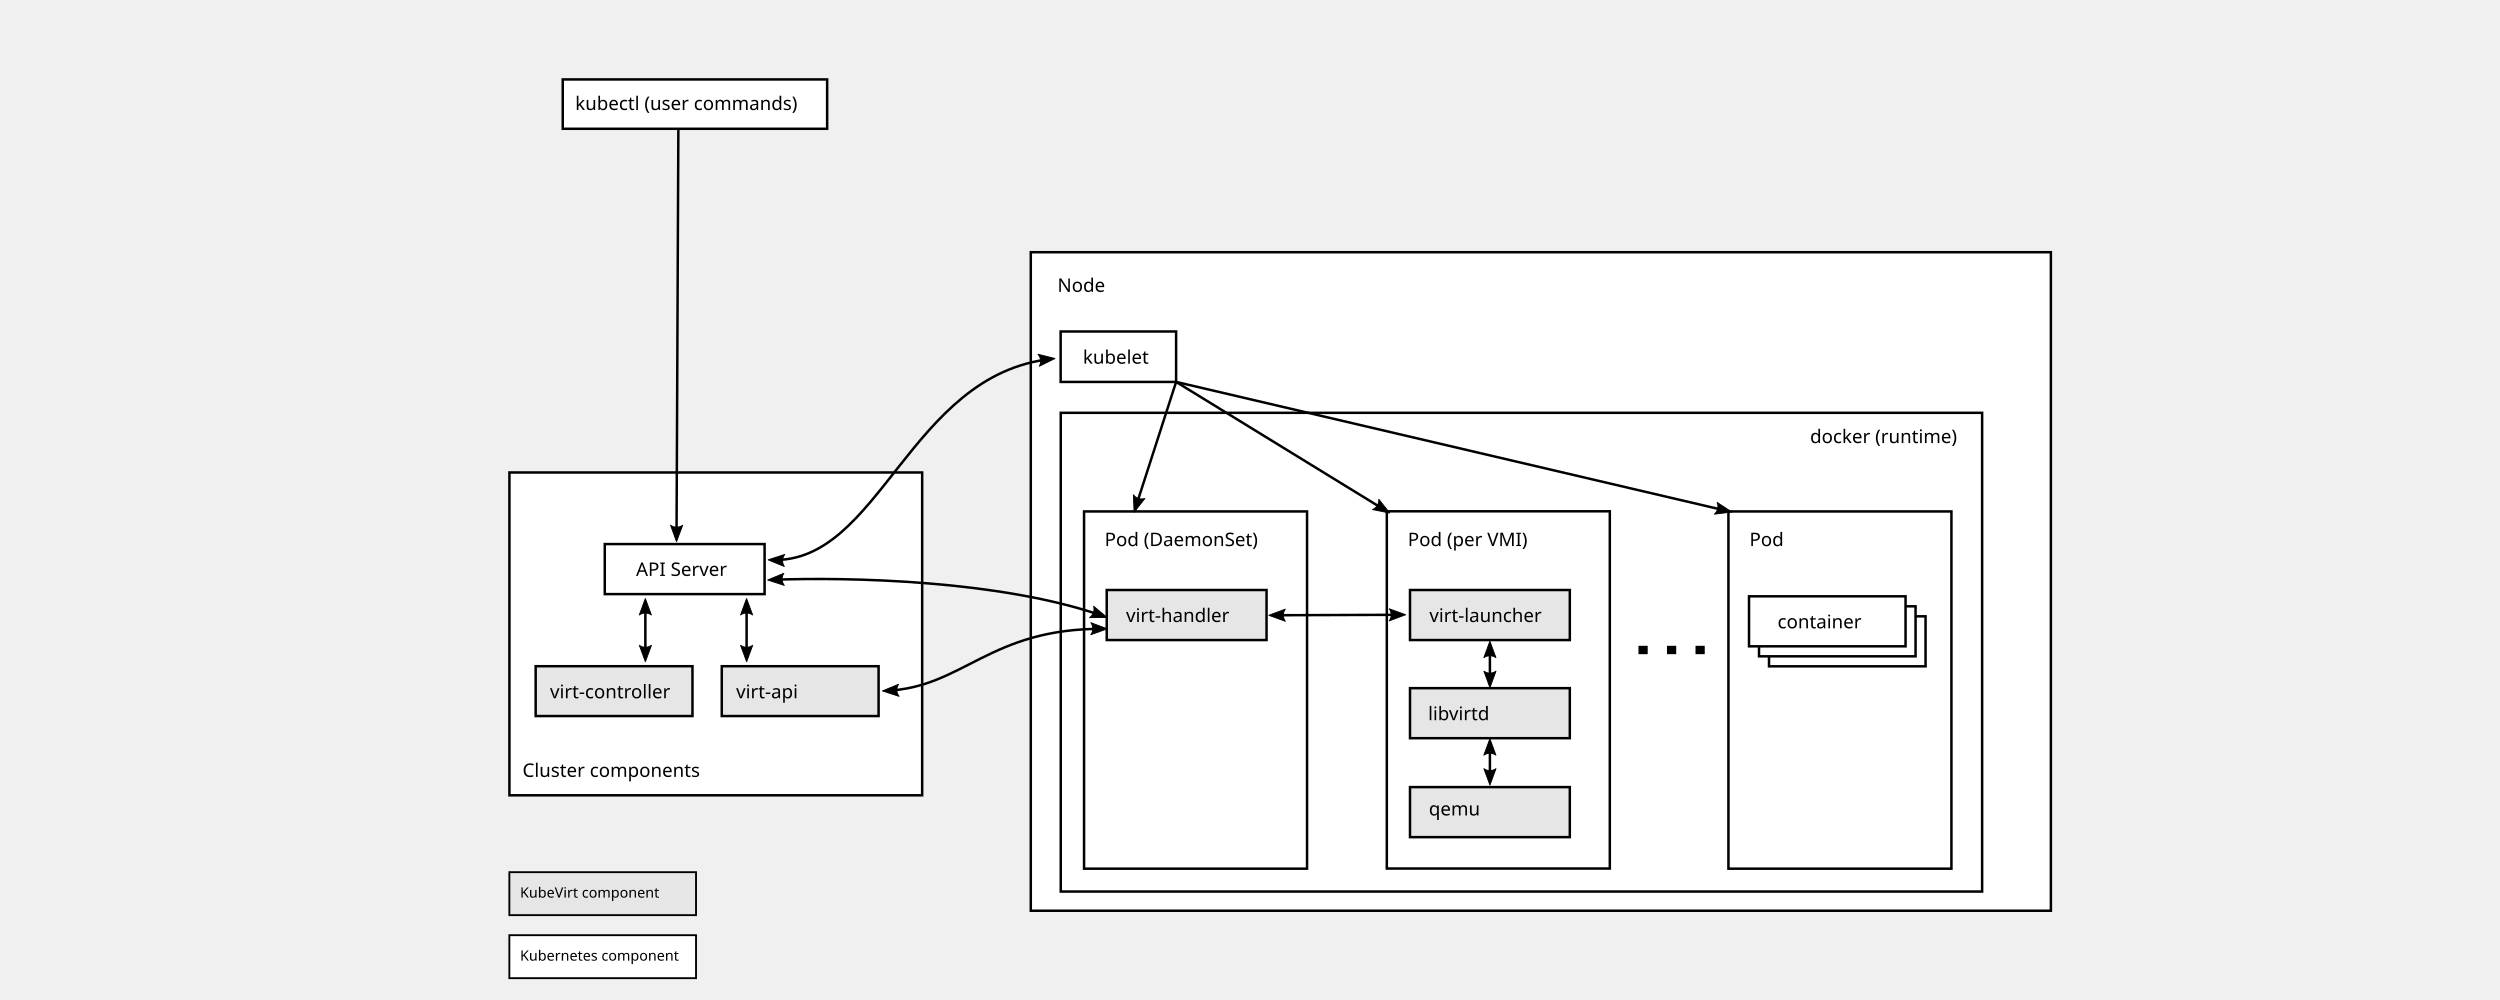
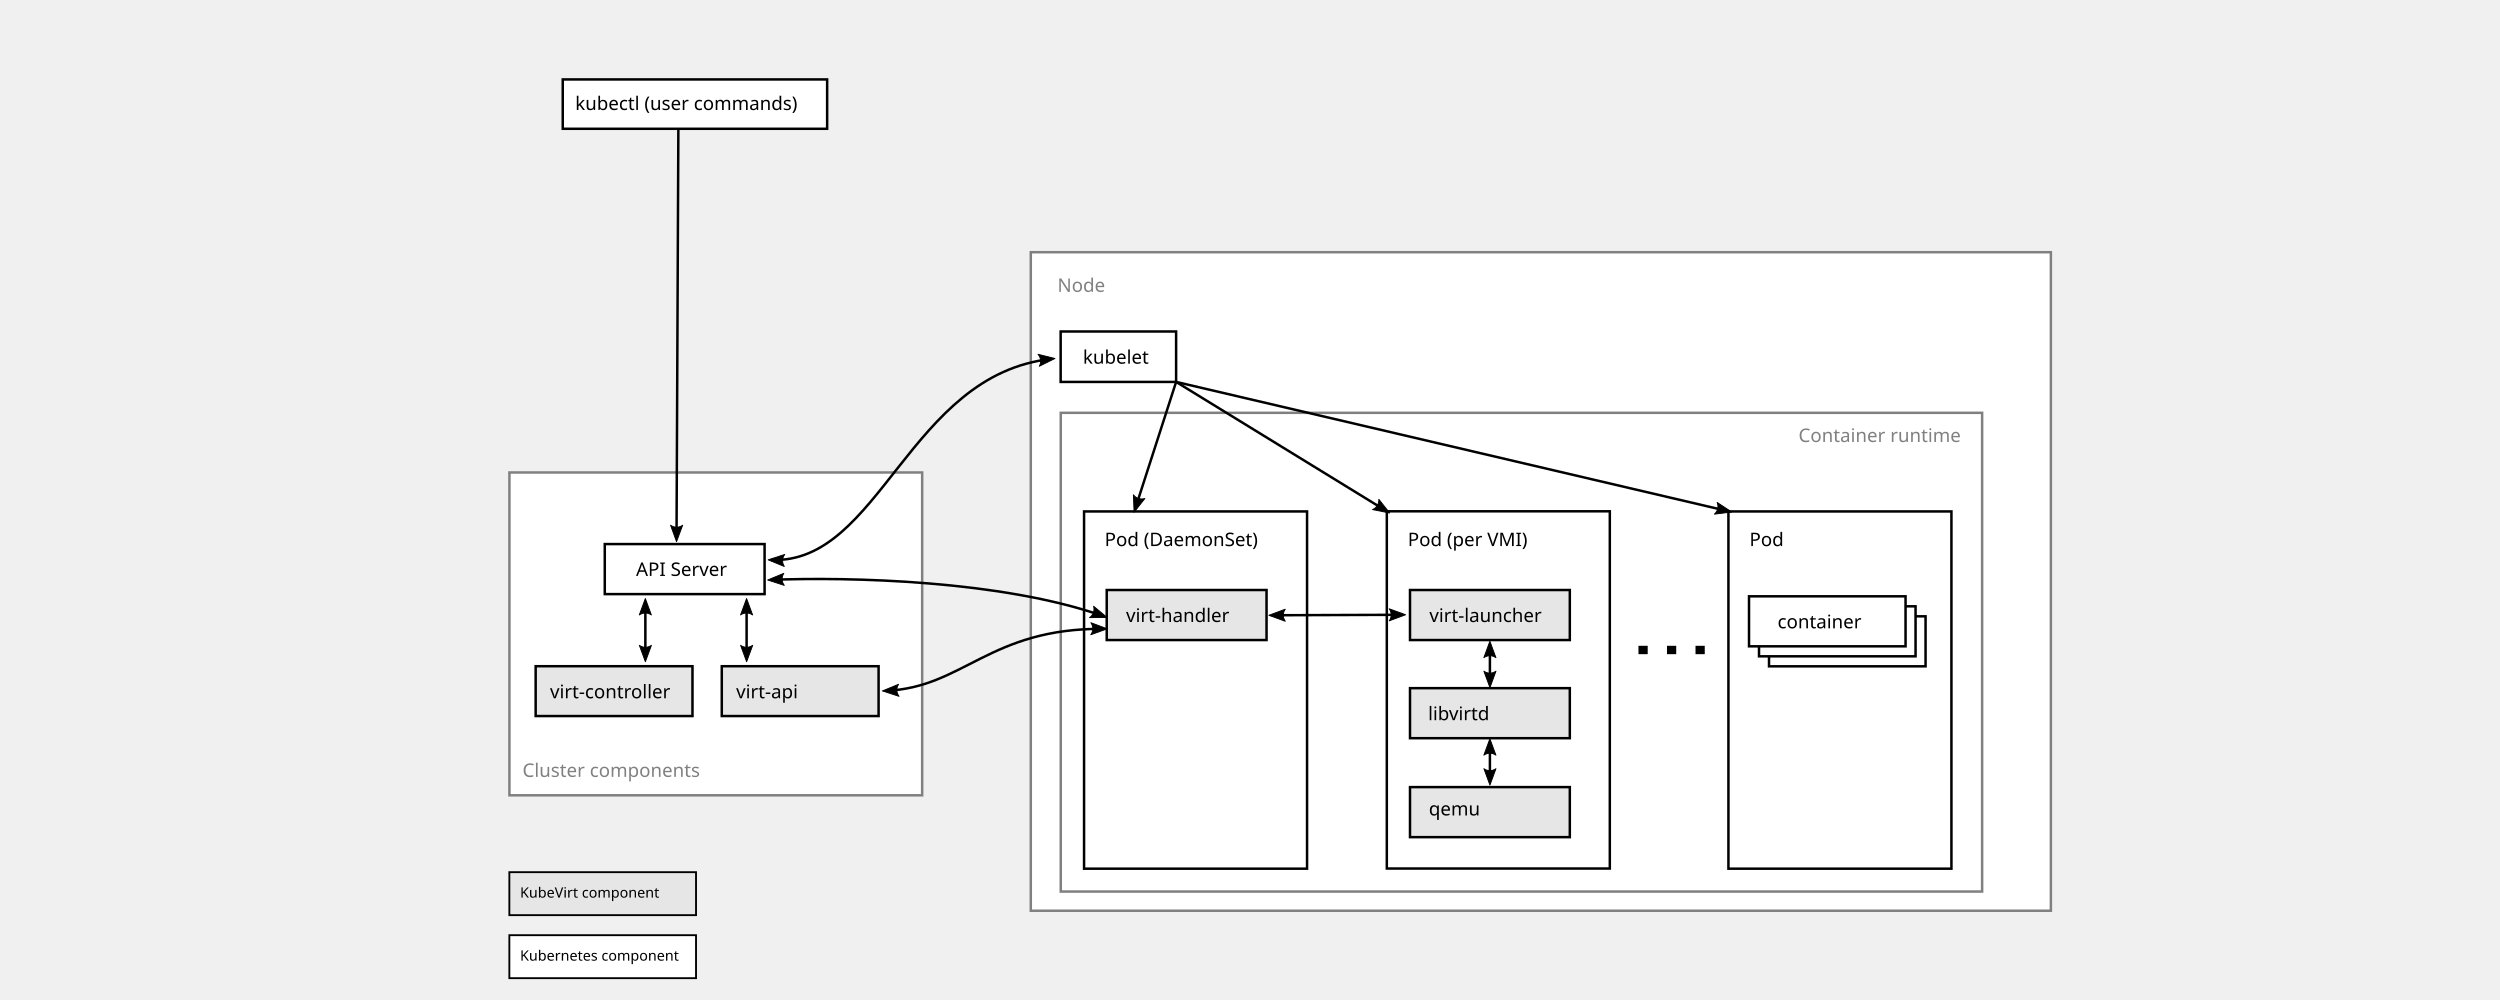
<svg xmlns="http://www.w3.org/2000/svg" width="2000" height="800" viewBox="0 0 529.167 211.667" version="1.1" id="svg8">
  <defs id="defs2">
    <marker style="overflow:visible" id="marker949" refX="0" refY="0" orient="auto">
      <path transform="scale(-0.6)" d="M 8.719,4.034 -2.207,0.016 8.719,-4.002 c -1.745,2.372 -1.735,5.617 -6e-7,8.035 z" style="fill:#000000;fill-opacity:1;fill-rule:evenodd;stroke:#000000;stroke-width:0.625;stroke-linejoin:round;stroke-opacity:1" id="path947" />
    </marker>
    <marker orient="auto" refY="0" refX="0" id="marker945" style="overflow:visible">
      <path id="path943" style="fill:#000000;fill-opacity:1;fill-rule:evenodd;stroke:#000000;stroke-width:0.625;stroke-linejoin:round;stroke-opacity:1" d="M 8.719,4.034 -2.207,0.016 8.719,-4.002 c -1.745,2.372 -1.735,5.617 -6e-7,8.035 z" transform="scale(0.6)" />
    </marker>
    <marker orient="auto" refY="0" refX="0" id="marker1125" style="overflow:visible">
      <path id="path1123" style="fill:#000000;fill-opacity:1;fill-rule:evenodd;stroke:#000000;stroke-width:0.625;stroke-linejoin:round;stroke-opacity:1" d="M 8.719,4.034 -2.207,0.016 8.719,-4.002 c -1.745,2.372 -1.735,5.617 -6e-7,8.035 z" transform="scale(-0.6)" />
    </marker>
    <marker orient="auto" refY="0" refX="0" id="marker1121" style="overflow:visible">
      <path id="path1119" style="fill:#000000;fill-opacity:1;fill-rule:evenodd;stroke:#000000;stroke-width:0.625;stroke-linejoin:round;stroke-opacity:1" d="M 8.719,4.034 -2.207,0.016 8.719,-4.002 c -1.745,2.372 -1.735,5.617 -6e-7,8.035 z" transform="scale(0.6)" />
    </marker>
    <marker style="overflow:visible" id="marker2576" refX="0" refY="0" orient="auto">
      <path transform="scale(-0.6)" d="M 8.719,4.034 -2.207,0.016 8.719,-4.002 c -1.745,2.372 -1.735,5.617 -6e-7,8.035 z" style="fill:#000000;fill-opacity:1;fill-rule:evenodd;stroke:#000000;stroke-width:0.625;stroke-linejoin:round;stroke-opacity:1" id="path2574" />
    </marker>
    <marker style="overflow:visible" id="marker2440" refX="0" refY="0" orient="auto">
      <path transform="scale(0.6)" d="M 8.719,4.034 -2.207,0.016 8.719,-4.002 c -1.745,2.372 -1.735,5.617 -6e-7,8.035 z" style="fill:#000000;fill-opacity:1;fill-rule:evenodd;stroke:#000000;stroke-width:0.625;stroke-linejoin:round;stroke-opacity:1" id="path2438" />
    </marker>
    <marker style="overflow:visible" id="marker18104" refX="0" refY="0" orient="auto">
      <path transform="scale(-0.6)" d="M 8.719,4.034 -2.207,0.016 8.719,-4.002 c -1.745,2.372 -1.735,5.617 -6e-7,8.035 z" style="fill:#000000;fill-opacity:1;fill-rule:evenodd;stroke:#000000;stroke-width:0.625;stroke-linejoin:round;stroke-opacity:1" id="path18102" />
    </marker>
    <marker orient="auto" refY="0" refX="0" id="marker15079" style="overflow:visible">
      <path id="path15077" style="fill:#000000;fill-opacity:1;fill-rule:evenodd;stroke:#000000;stroke-width:0.625;stroke-linejoin:round;stroke-opacity:1" d="M 8.719,4.034 -2.207,0.016 8.719,-4.002 c -1.745,2.372 -1.735,5.617 -6e-7,8.035 z" transform="scale(-0.6)" />
    </marker>
    <marker style="overflow:visible" id="marker14413" refX="0" refY="0" orient="auto">
      <path transform="scale(-0.6)" d="M 8.719,4.034 -2.207,0.016 8.719,-4.002 c -1.745,2.372 -1.735,5.617 -6e-7,8.035 z" style="fill:#000000;fill-opacity:1;fill-rule:evenodd;stroke:#000000;stroke-width:0.625;stroke-linejoin:round;stroke-opacity:1" id="path14411" />
    </marker>
    <marker style="overflow:visible" id="marker14403" refX="0" refY="0" orient="auto">
      <path transform="scale(0.6)" d="M 8.719,4.034 -2.207,0.016 8.719,-4.002 c -1.745,2.372 -1.735,5.617 -6e-7,8.035 z" style="fill:#000000;fill-opacity:1;fill-rule:evenodd;stroke:#000000;stroke-width:0.625;stroke-linejoin:round;stroke-opacity:1" id="path14401" />
    </marker>
    <marker orient="auto" refY="0" refX="0" id="marker11027" style="overflow:visible">
      <path id="path11025" style="fill:#000000;fill-opacity:1;fill-rule:evenodd;stroke:#000000;stroke-width:0.625;stroke-linejoin:round;stroke-opacity:1" d="M 8.719,4.034 -2.207,0.016 8.719,-4.002 c -1.745,2.372 -1.735,5.617 -6e-7,8.035 z" transform="scale(-0.6)" />
    </marker>
    <marker style="overflow:visible" id="marker11017" refX="0" refY="0" orient="auto">
      <path transform="scale(0.6)" d="M 8.719,4.034 -2.207,0.016 8.719,-4.002 c -1.745,2.372 -1.735,5.617 -6e-7,8.035 z" style="fill:#000000;fill-opacity:1;fill-rule:evenodd;stroke:#000000;stroke-width:0.625;stroke-linejoin:round;stroke-opacity:1" id="path11015" />
    </marker>
    <marker style="overflow:visible" id="marker10527" refX="0" refY="0" orient="auto">
      <path transform="scale(-0.6)" d="M 8.719,4.034 -2.207,0.016 8.719,-4.002 c -1.745,2.372 -1.735,5.617 -6e-7,8.035 z" style="fill:#000000;fill-opacity:1;fill-rule:evenodd;stroke:#000000;stroke-width:0.625;stroke-linejoin:round;stroke-opacity:1" id="path10525" />
    </marker>
    <marker style="overflow:visible" id="marker9884" refX="0" refY="0" orient="auto">
      <path transform="scale(-0.6)" d="M 8.719,4.034 -2.207,0.016 8.719,-4.002 c -1.745,2.372 -1.735,5.617 -6e-7,8.035 z" style="fill:#000000;fill-opacity:1;fill-rule:evenodd;stroke:#000000;stroke-width:0.625;stroke-linejoin:round;stroke-opacity:1" id="path9882" />
    </marker>
    <marker orient="auto" refY="0" refX="0" id="marker8654" style="overflow:visible">
      <path id="path8652" style="fill:#000000;fill-opacity:1;fill-rule:evenodd;stroke:#000000;stroke-width:0.625;stroke-linejoin:round;stroke-opacity:1" d="M 8.719,4.034 -2.207,0.016 8.719,-4.002 c -1.745,2.372 -1.735,5.617 -6e-7,8.035 z" transform="scale(-0.6)" />
    </marker>
    <marker orient="auto" refY="0" refX="0" id="marker8644" style="overflow:visible">
      <path id="path8642" style="fill:#000000;fill-opacity:1;fill-rule:evenodd;stroke:#000000;stroke-width:0.625;stroke-linejoin:round;stroke-opacity:1" d="M 8.719,4.034 -2.207,0.016 8.719,-4.002 c -1.745,2.372 -1.735,5.617 -6e-7,8.035 z" transform="scale(0.6)" />
    </marker>
    <marker style="overflow:visible" id="marker5400" refX="0" refY="0" orient="auto">
      <path transform="scale(-0.6)" d="M 8.719,4.034 -2.207,0.016 8.719,-4.002 c -1.745,2.372 -1.735,5.617 -6e-7,8.035 z" style="fill:#000000;fill-opacity:1;fill-rule:evenodd;stroke:#000000;stroke-width:0.625;stroke-linejoin:round;stroke-opacity:1" id="path5398" />
    </marker>
    <marker style="overflow:visible" id="marker5390" refX="0" refY="0" orient="auto">
      <path transform="scale(0.6)" d="M 8.719,4.034 -2.207,0.016 8.719,-4.002 c -1.745,2.372 -1.735,5.617 -6e-7,8.035 z" style="fill:#000000;fill-opacity:1;fill-rule:evenodd;stroke:#000000;stroke-width:0.625;stroke-linejoin:round;stroke-opacity:1" id="path5388" />
    </marker>
    <marker orient="auto" refY="0" refX="0" id="Arrow2Mstart" style="overflow:visible">
      <path id="path4450" style="fill:#000000;fill-opacity:1;fill-rule:evenodd;stroke:#000000;stroke-width:0.625;stroke-linejoin:round;stroke-opacity:1" d="M 8.719,4.034 -2.207,0.016 8.719,-4.002 c -1.745,2.372 -1.735,5.617 -6e-7,8.035 z" transform="scale(0.6)" />
    </marker>
    <marker orient="auto" refY="0" refX="0" id="marker5184" style="overflow:visible">
      <path id="path5182" style="fill:#000000;fill-opacity:1;fill-rule:evenodd;stroke:#000000;stroke-width:0.625;stroke-linejoin:round;stroke-opacity:1" d="M 8.719,4.034 -2.207,0.016 8.719,-4.002 c -1.745,2.372 -1.735,5.617 -6e-7,8.035 z" transform="matrix(1.1,0,0,1.1,1.1,0)" />
    </marker>
    <marker orient="auto" refY="0" refX="0" id="marker5126" style="overflow:visible">
      <path id="path5124" style="fill:#000000;fill-opacity:1;fill-rule:evenodd;stroke:#000000;stroke-width:0.625;stroke-linejoin:round;stroke-opacity:1" d="M 8.719,4.034 -2.207,0.016 8.719,-4.002 c -1.745,2.372 -1.735,5.617 -6e-7,8.035 z" transform="matrix(1.1,0,0,1.1,1.1,0)" />
    </marker>
    <marker orient="auto" refY="0" refX="0" id="Arrow2Mend" style="overflow:visible">
      <path id="path4453" style="fill:#000000;fill-opacity:1;fill-rule:evenodd;stroke:#000000;stroke-width:0.625;stroke-linejoin:round;stroke-opacity:1" d="M 8.719,4.034 -2.207,0.016 8.719,-4.002 c -1.745,2.372 -1.735,5.617 -6e-7,8.035 z" transform="scale(-0.6)" />
    </marker>
    <marker orient="auto" refY="0" refX="0" id="Arrow1Mstart" style="overflow:visible">
      <path id="path4432" d="M 0,0 5,-5 -12.5,0 5,5 Z" style="fill:#000000;fill-opacity:1;fill-rule:evenodd;stroke:#000000;stroke-width:1pt;stroke-opacity:1" transform="matrix(0.4,0,0,0.4,4,0)" />
    </marker>
    <marker orient="auto" refY="0" refX="0" id="Arrow1Sstart" style="overflow:visible">
      <path id="path4438" d="M 0,0 5,-5 -12.5,0 5,5 Z" style="fill:#000000;fill-opacity:1;fill-rule:evenodd;stroke:#000000;stroke-width:1pt;stroke-opacity:1" transform="matrix(0.2,0,0,0.2,1.2,0)" />
    </marker>
    <marker orient="auto" refY="0" refX="0" id="Arrow2Lend" style="overflow:visible">
      <path id="path4447" style="fill:#000000;fill-opacity:1;fill-rule:evenodd;stroke:#000000;stroke-width:0.625;stroke-linejoin:round;stroke-opacity:1" d="M 8.719,4.034 -2.207,0.016 8.719,-4.002 c -1.745,2.372 -1.735,5.617 -6e-7,8.035 z" transform="matrix(-1.1,0,0,-1.1,-1.1,0)" />
    </marker>
    <marker orient="auto" refY="0" refX="0" id="Arrow2Lstart" style="overflow:visible">
      <path id="path4444" style="fill:#000000;fill-opacity:1;fill-rule:evenodd;stroke:#000000;stroke-width:0.625;stroke-linejoin:round;stroke-opacity:1" d="M 8.719,4.034 -2.207,0.016 8.719,-4.002 c -1.745,2.372 -1.735,5.617 -6e-7,8.035 z" transform="matrix(1.1,0,0,1.1,1.1,0)" />
    </marker>
  </defs>
  <g id="layer1" transform="translate(0,-85.33334)">
-     <rect style="color:#000000;clip-rule:nonzero;display:inline;overflow:visible;visibility:visible;opacity:1;isolation:auto;mix-blend-mode:normal;color-interpolation:sRGB;color-interpolation-filters:linearRGB;solid-color:#000000;solid-opacity:1;fill:#ffffff;fill-opacity:1;fill-rule:nonzero;stroke:#000000;stroke-width:0.529;stroke-linecap:butt;stroke-linejoin:miter;stroke-miterlimit:4;stroke-dasharray:none;stroke-dashoffset:0;stroke-opacity:1;color-rendering:auto;image-rendering:auto;shape-rendering:auto;text-rendering:auto;enable-background:accumulate" id="rect4281" width="87.363" height="68.331" x="107.828" y="185.342" />
+     <rect style="color:#000000;clip-rule:nonzero;display:inline;overflow:visible;visibility:visible;opacity:1;isolation:auto;mix-blend-mode:normal;color-interpolation:sRGB;color-interpolation-filters:linearRGB;solid-color:#000000;solid-opacity:1;fill:#ffffff;fill-opacity:1;fill-rule:nonzero;stroke:#808080;stroke-width:0.529;stroke-linecap:butt;stroke-linejoin:miter;stroke-miterlimit:4;stroke-dasharray:none;stroke-dashoffset:0;stroke-opacity:1;color-rendering:auto;image-rendering:auto;shape-rendering:auto;text-rendering:auto;enable-background:accumulate" id="rect4281" width="87.363" height="68.331" x="107.828" y="185.342" />
    <rect y="226.348" x="113.381" height="10.55" width="33.193" id="rect1111" style="color:#000000;clip-rule:nonzero;display:inline;overflow:visible;visibility:visible;opacity:1;isolation:auto;mix-blend-mode:normal;color-interpolation:sRGB;color-interpolation-filters:linearRGB;solid-color:#000000;solid-opacity:1;fill:#e6e6e6;fill-opacity:1;fill-rule:nonzero;stroke:#000000;stroke-width:0.529;stroke-linecap:butt;stroke-linejoin:miter;stroke-miterlimit:4;stroke-dasharray:none;stroke-dashoffset:0;stroke-opacity:1;color-rendering:auto;image-rendering:auto;shape-rendering:auto;text-rendering:auto;enable-background:accumulate" />
    <rect y="200.495" x="128.01" height="10.592" width="33.827" id="rect10508" style="color:#000000;clip-rule:nonzero;display:inline;overflow:visible;visibility:visible;opacity:1;isolation:auto;mix-blend-mode:normal;color-interpolation:sRGB;color-interpolation-filters:linearRGB;solid-color:#000000;solid-opacity:1;fill:#ffffff;fill-opacity:1;fill-rule:nonzero;stroke:#000000;stroke-width:0.529;stroke-linecap:butt;stroke-linejoin:miter;stroke-miterlimit:4;stroke-dasharray:none;stroke-dashoffset:0;stroke-opacity:1;color-rendering:auto;image-rendering:auto;shape-rendering:auto;text-rendering:auto;enable-background:accumulate" />
    <text xml:space="preserve" style="font-style:normal;font-weight:normal;font-size:3.969px;line-height:6.615px;font-family:sans-serif;letter-spacing:0px;word-spacing:0px;fill:#000000;fill-opacity:1;stroke:none;stroke-width:0.265px;stroke-linecap:butt;stroke-linejoin:miter;stroke-opacity:1" x="134.628" y="207.236" id="text4275">
      <tspan id="tspan4273" x="134.628" y="207.236" style="stroke-width:0.265px">API Server</tspan>
    </text>
-     <rect y="138.717" x="218.184" height="139.39" width="215.919" id="rect15399" style="color:#000000;clip-rule:nonzero;display:inline;overflow:visible;visibility:visible;opacity:1;isolation:auto;mix-blend-mode:normal;color-interpolation:sRGB;color-interpolation-filters:linearRGB;solid-color:#000000;solid-opacity:1;fill:#ffffff;fill-opacity:1;fill-rule:nonzero;stroke:#000000;stroke-width:0.529;stroke-linecap:butt;stroke-linejoin:miter;stroke-miterlimit:4;stroke-dasharray:none;stroke-dashoffset:0;stroke-opacity:1;color-rendering:auto;image-rendering:auto;shape-rendering:auto;text-rendering:auto;enable-background:accumulate" />
-     <rect style="color:#000000;clip-rule:nonzero;display:inline;overflow:visible;visibility:visible;opacity:1;isolation:auto;mix-blend-mode:normal;color-interpolation:sRGB;color-interpolation-filters:linearRGB;solid-color:#000000;solid-opacity:1;fill:#ffffff;fill-opacity:1;fill-rule:nonzero;stroke:#000000;stroke-width:0.529;stroke-linecap:butt;stroke-linejoin:miter;stroke-miterlimit:4;stroke-dasharray:none;stroke-dashoffset:0;stroke-opacity:1;color-rendering:auto;image-rendering:auto;shape-rendering:auto;text-rendering:auto;enable-background:accumulate" id="rect10176" width="195.023" height="101.33" x="224.528" y="172.714" />
+     <rect y="138.717" x="218.184" height="139.39" width="215.919" id="rect15399" style="color:#000000;clip-rule:nonzero;display:inline;overflow:visible;visibility:visible;opacity:1;isolation:auto;mix-blend-mode:normal;color-interpolation:sRGB;color-interpolation-filters:linearRGB;solid-color:#000000;solid-opacity:1;fill:#ffffff;fill-opacity:1;fill-rule:nonzero;stroke:#808080;stroke-width:0.529;stroke-linecap:butt;stroke-linejoin:miter;stroke-miterlimit:4;stroke-dasharray:none;stroke-dashoffset:0;stroke-opacity:1;color-rendering:auto;image-rendering:auto;shape-rendering:auto;text-rendering:auto;enable-background:accumulate" />
+     <rect style="color:#000000;clip-rule:nonzero;display:inline;overflow:visible;visibility:visible;opacity:1;isolation:auto;mix-blend-mode:normal;color-interpolation:sRGB;color-interpolation-filters:linearRGB;solid-color:#000000;solid-opacity:1;fill:#ffffff;fill-opacity:1;fill-rule:nonzero;stroke:#808080;stroke-width:0.529;stroke-linecap:butt;stroke-linejoin:miter;stroke-miterlimit:4;stroke-dasharray:none;stroke-dashoffset:0;stroke-opacity:1;color-rendering:auto;image-rendering:auto;shape-rendering:auto;text-rendering:auto;enable-background:accumulate" id="rect10176" width="195.023" height="101.33" x="224.528" y="172.714" />
    <rect style="color:#000000;clip-rule:nonzero;display:inline;overflow:visible;visibility:visible;opacity:1;isolation:auto;mix-blend-mode:normal;color-interpolation:sRGB;color-interpolation-filters:linearRGB;solid-color:#000000;solid-opacity:1;fill:#ffffff;fill-opacity:1;fill-rule:nonzero;stroke:#000000;stroke-width:0.529;stroke-linecap:butt;stroke-linejoin:miter;stroke-miterlimit:4;stroke-dasharray:none;stroke-dashoffset:0;stroke-opacity:1;color-rendering:auto;image-rendering:auto;shape-rendering:auto;text-rendering:auto;enable-background:accumulate" id="rect4406" width="47.201" height="75.616" x="293.543" y="193.557" />
    <rect y="193.588" x="229.459" height="75.616" width="47.201" id="rect4359" style="color:#000000;clip-rule:nonzero;display:inline;overflow:visible;visibility:visible;opacity:1;isolation:auto;mix-blend-mode:normal;color-interpolation:sRGB;color-interpolation-filters:linearRGB;solid-color:#000000;solid-opacity:1;fill:#ffffff;fill-opacity:1;fill-rule:nonzero;stroke:#000000;stroke-width:0.529;stroke-linecap:butt;stroke-linejoin:miter;stroke-miterlimit:4;stroke-dasharray:none;stroke-dashoffset:0;stroke-opacity:1;color-rendering:auto;image-rendering:auto;shape-rendering:auto;text-rendering:auto;enable-background:accumulate" />
    <rect style="color:#000000;clip-rule:nonzero;display:inline;overflow:visible;visibility:visible;opacity:1;isolation:auto;mix-blend-mode:normal;color-interpolation:sRGB;color-interpolation-filters:linearRGB;solid-color:#000000;solid-opacity:1;fill:#e6e6e6;fill-opacity:1;fill-rule:nonzero;stroke:#000000;stroke-width:0.529;stroke-linecap:butt;stroke-linejoin:miter;stroke-miterlimit:4;stroke-dasharray:none;stroke-dashoffset:0;stroke-opacity:1;color-rendering:auto;image-rendering:auto;shape-rendering:auto;text-rendering:auto;enable-background:accumulate" id="rect4369" width="33.827" height="10.592" x="234.257" y="210.218" />
    <rect style="color:#000000;clip-rule:nonzero;display:inline;overflow:visible;visibility:visible;opacity:1;isolation:auto;mix-blend-mode:normal;color-interpolation:sRGB;color-interpolation-filters:linearRGB;solid-color:#000000;solid-opacity:1;fill:#e6e6e6;fill-opacity:1;fill-rule:nonzero;stroke:#000000;stroke-width:0.529;stroke-linecap:butt;stroke-linejoin:miter;stroke-miterlimit:4;stroke-dasharray:none;stroke-dashoffset:0;stroke-opacity:1;color-rendering:auto;image-rendering:auto;shape-rendering:auto;text-rendering:auto;enable-background:accumulate" id="rect10515" width="33.193" height="10.55" x="152.776" y="226.348" />
    <text xml:space="preserve" style="font-style:normal;font-weight:normal;font-size:3.969px;line-height:6.615px;font-family:sans-serif;letter-spacing:0px;word-spacing:0px;fill:#000000;fill-opacity:1;stroke:none;stroke-width:0.265px;stroke-linecap:butt;stroke-linejoin:miter;stroke-opacity:1" x="116.416" y="233.131" id="text4279">
      <tspan id="tspan4277" x="116.416" y="233.131" style="stroke-width:0.265px">virt-controller</tspan>
    </text>
-     <text xml:space="preserve" style="font-style:normal;font-weight:normal;font-size:3.969px;line-height:6.615px;font-family:sans-serif;letter-spacing:0px;word-spacing:0px;fill:#000000;fill-opacity:1;stroke:none;stroke-width:0.265px;stroke-linecap:butt;stroke-linejoin:miter;stroke-opacity:1" x="383.133" y="179.113" id="text4317">
-       <tspan id="tspan4315" x="383.133" y="179.113" style="stroke-width:0.265px">docker (runtime)</tspan>
+     <text xml:space="preserve" style="font-style:normal;font-weight:normal;font-size:3.969px;line-height:6.615px;font-family:sans-serif;letter-spacing:0px;word-spacing:0px;fill:#808080;fill-opacity:1;stroke:none;stroke-width:0.265px;stroke-linecap:butt;stroke-linejoin:miter;stroke-opacity:1;" x="380.682" y="178.89" id="text4317">
+       <tspan id="tspan4315" x="380.682" y="178.89" style="stroke-width:0.265px;fill:#808080;">Container runtime</tspan>
    </text>
    <rect style="color:#000000;clip-rule:nonzero;display:inline;overflow:visible;visibility:visible;opacity:1;isolation:auto;mix-blend-mode:normal;color-interpolation:sRGB;color-interpolation-filters:linearRGB;solid-color:#000000;solid-opacity:1;fill:#ffffff;fill-opacity:1;fill-rule:nonzero;stroke:#000000;stroke-width:0.529;stroke-linecap:butt;stroke-linejoin:miter;stroke-miterlimit:4;stroke-dasharray:none;stroke-dashoffset:0;stroke-opacity:1;color-rendering:auto;image-rendering:auto;shape-rendering:auto;text-rendering:auto;enable-background:accumulate" id="rect4357" width="24.437" height="10.676" x="224.506" y="155.499" />
    <text xml:space="preserve" style="font-style:normal;font-weight:normal;font-size:3.969px;line-height:6.615px;font-family:sans-serif;letter-spacing:0px;word-spacing:0px;fill:#000000;fill-opacity:1;stroke:none;stroke-width:0.529;stroke-linecap:butt;stroke-linejoin:miter;stroke-miterlimit:4;stroke-dasharray:none;stroke-opacity:1;" x="229.213" y="162.316" id="text4285">
      <tspan id="tspan4283" x="229.213" y="162.316" style="fill:#000000;stroke-width:0.529;stroke-miterlimit:4;stroke-dasharray:none;">kubelet</tspan>
    </text>
    <text xml:space="preserve" style="font-style:normal;font-weight:normal;font-size:3.969px;line-height:6.615px;font-family:sans-serif;letter-spacing:0px;word-spacing:0px;fill:#000000;fill-opacity:1;stroke:none;stroke-width:0.265px;stroke-linecap:butt;stroke-linejoin:miter;stroke-opacity:1" x="233.817" y="200.922" id="text4289">
      <tspan id="tspan4287" x="233.817" y="200.922" style="stroke-width:0.265px">Pod (DaemonSet)</tspan>
    </text>
    <rect y="193.588" x="365.851" height="75.616" width="47.201" id="rect10481" style="color:#000000;clip-rule:nonzero;display:inline;overflow:visible;visibility:visible;opacity:1;isolation:auto;mix-blend-mode:normal;color-interpolation:sRGB;color-interpolation-filters:linearRGB;solid-color:#000000;solid-opacity:1;fill:#ffffff;fill-opacity:1;fill-rule:nonzero;stroke:#000000;stroke-width:0.529;stroke-linecap:butt;stroke-linejoin:miter;stroke-miterlimit:4;stroke-dasharray:none;stroke-dashoffset:0;stroke-opacity:1;color-rendering:auto;image-rendering:auto;shape-rendering:auto;text-rendering:auto;enable-background:accumulate" />
    <rect style="color:#000000;clip-rule:nonzero;display:inline;overflow:visible;visibility:visible;opacity:1;isolation:auto;mix-blend-mode:normal;color-interpolation:sRGB;color-interpolation-filters:linearRGB;solid-color:#000000;solid-opacity:1;fill:#ffffff;fill-opacity:1;fill-rule:nonzero;stroke:#000000;stroke-width:0.529;stroke-linecap:butt;stroke-linejoin:miter;stroke-miterlimit:4;stroke-dasharray:none;stroke-dashoffset:0;stroke-opacity:1;color-rendering:auto;image-rendering:auto;shape-rendering:auto;text-rendering:auto;enable-background:accumulate" id="rect10502" width="33.135" height="10.584" x="374.442" y="215.787" />
    <rect y="213.67" x="372.325" height="10.584" width="33.135" id="rect10492" style="color:#000000;clip-rule:nonzero;display:inline;overflow:visible;visibility:visible;opacity:1;isolation:auto;mix-blend-mode:normal;color-interpolation:sRGB;color-interpolation-filters:linearRGB;solid-color:#000000;solid-opacity:1;fill:#ffffff;fill-opacity:1;fill-rule:nonzero;stroke:#000000;stroke-width:0.529;stroke-linecap:butt;stroke-linejoin:miter;stroke-miterlimit:4;stroke-dasharray:none;stroke-dashoffset:0;stroke-opacity:1;color-rendering:auto;image-rendering:auto;shape-rendering:auto;text-rendering:auto;enable-background:accumulate" />
    <rect style="color:#000000;clip-rule:nonzero;display:inline;overflow:visible;visibility:visible;opacity:1;isolation:auto;mix-blend-mode:normal;color-interpolation:sRGB;color-interpolation-filters:linearRGB;solid-color:#000000;solid-opacity:1;fill:#ffffff;fill-opacity:1;fill-rule:nonzero;stroke:#000000;stroke-width:0.529;stroke-linecap:butt;stroke-linejoin:miter;stroke-miterlimit:4;stroke-dasharray:none;stroke-dashoffset:0;stroke-opacity:1;color-rendering:auto;image-rendering:auto;shape-rendering:auto;text-rendering:auto;enable-background:accumulate" id="rect4365" width="33.135" height="10.584" x="370.208" y="211.553" />
    <text xml:space="preserve" style="font-style:normal;font-weight:normal;font-size:3.969px;line-height:6.615px;font-family:sans-serif;letter-spacing:0px;word-spacing:0px;fill:#000000;fill-opacity:1;stroke:none;stroke-width:0.265px;stroke-linecap:butt;stroke-linejoin:miter;stroke-opacity:1" x="376.246" y="218.325" id="text4313">
      <tspan id="tspan4311" x="376.246" y="218.325" style="stroke-width:0.265px">container</tspan>
    </text>
    <text xml:space="preserve" style="font-style:normal;font-weight:normal;font-size:3.969px;line-height:6.615px;font-family:sans-serif;letter-spacing:0px;word-spacing:0px;fill:#000000;fill-opacity:1;stroke:none;stroke-width:0.265px;stroke-linecap:butt;stroke-linejoin:miter;stroke-opacity:1" x="238.344" y="216.988" id="text4297">
      <tspan id="tspan4295" x="238.344" y="216.988" style="stroke-width:0.265px">virt-handler</tspan>
    </text>
    <rect y="230.993" x="298.45" height="10.592" width="33.827" id="rect4371" style="color:#000000;clip-rule:nonzero;display:inline;overflow:visible;visibility:visible;opacity:1;isolation:auto;mix-blend-mode:normal;color-interpolation:sRGB;color-interpolation-filters:linearRGB;solid-color:#000000;solid-opacity:1;fill:#e6e6e6;fill-opacity:1;fill-rule:nonzero;stroke:#000000;stroke-width:0.529;stroke-linecap:butt;stroke-linejoin:miter;stroke-miterlimit:4;stroke-dasharray:none;stroke-dashoffset:0;stroke-opacity:1;color-rendering:auto;image-rendering:auto;shape-rendering:auto;text-rendering:auto;enable-background:accumulate" />
    <text xml:space="preserve" style="font-style:normal;font-weight:normal;font-size:3.969px;line-height:6.615px;font-family:sans-serif;letter-spacing:0px;word-spacing:0px;fill:#000000;fill-opacity:1;stroke:none;stroke-width:0.265px;stroke-linecap:butt;stroke-linejoin:miter;stroke-opacity:1" x="302.281" y="237.774" id="text4293">
      <tspan id="tspan4291" x="302.281" y="237.774" style="stroke-width:0.265px">libvirtd</tspan>
    </text>
    <rect y="210.218" x="298.45" height="10.592" width="33.827" id="rect4385" style="color:#000000;clip-rule:nonzero;display:inline;overflow:visible;visibility:visible;opacity:1;isolation:auto;mix-blend-mode:normal;color-interpolation:sRGB;color-interpolation-filters:linearRGB;solid-color:#000000;solid-opacity:1;fill:#e6e6e6;fill-opacity:1;fill-rule:nonzero;stroke:#000000;stroke-width:0.529;stroke-linecap:butt;stroke-linejoin:miter;stroke-miterlimit:4;stroke-dasharray:none;stroke-dashoffset:0;stroke-opacity:1;color-rendering:auto;image-rendering:auto;shape-rendering:auto;text-rendering:auto;enable-background:accumulate" />
    <text xml:space="preserve" style="font-style:normal;font-weight:normal;font-size:3.969px;line-height:6.615px;font-family:sans-serif;letter-spacing:0px;word-spacing:0px;fill:#000000;fill-opacity:1;stroke:none;stroke-width:0.265px;stroke-linecap:butt;stroke-linejoin:miter;stroke-opacity:1" x="302.548" y="216.994" id="text4305">
      <tspan id="tspan4303" x="302.548" y="216.994" style="stroke-width:0.265px">virt-launcher</tspan>
    </text>
    <text id="text4404" y="200.922" x="297.983" style="font-style:normal;font-weight:normal;font-size:3.969px;line-height:6.615px;font-family:sans-serif;letter-spacing:0px;word-spacing:0px;fill:#000000;fill-opacity:1;stroke:none;stroke-width:0.265px;stroke-linecap:butt;stroke-linejoin:miter;stroke-opacity:1" xml:space="preserve">
      <tspan style="stroke-width:0.265px" y="200.922" x="297.983" id="tspan4402">Pod (per VMI)</tspan>
    </text>
    <path style="fill:none;fill-rule:evenodd;stroke:#000000;stroke-width:0.529;stroke-linecap:butt;stroke-linejoin:miter;stroke-miterlimit:4;stroke-dasharray:none;stroke-opacity:1;marker-start:url(#Arrow2Mstart);marker-end:url(#Arrow2Mend)" d="m 315.364,221.771 v 8.398" id="path4424" />
    <path id="path5386" d="m 296.819,215.465 -27.538,0.098" style="fill:none;fill-rule:evenodd;stroke:#000000;stroke-width:0.529;stroke-linecap:butt;stroke-linejoin:miter;stroke-miterlimit:4;stroke-dasharray:none;stroke-opacity:1;marker-start:url(#marker5390);marker-end:url(#marker5400)" />
    <path style="fill:none;fill-rule:evenodd;stroke:#000000;stroke-width:0.529;stroke-linecap:butt;stroke-linejoin:miter;stroke-miterlimit:4;stroke-dasharray:none;stroke-opacity:1;marker-end:url(#marker8654)" d="m 248.943,166.174 -8.682,26.913" id="path8640" />
    <path id="path9880" d="m 248.943,166.174 44.6,27.382" style="fill:none;fill-rule:evenodd;stroke:#000000;stroke-width:0.529;stroke-linecap:butt;stroke-linejoin:miter;stroke-miterlimit:4;stroke-dasharray:none;stroke-opacity:1;marker-end:url(#marker9884)" />
    <text xml:space="preserve" style="font-style:normal;font-weight:normal;font-size:3.969px;line-height:6.615px;font-family:sans-serif;letter-spacing:0px;word-spacing:0px;fill:#000000;fill-opacity:1;stroke:none;stroke-width:0.265px;stroke-linecap:butt;stroke-linejoin:miter;stroke-opacity:1" x="370.306" y="200.922" id="text10479">
      <tspan id="tspan10477" x="370.306" y="200.922" style="stroke-width:0.265px">Pod</tspan>
    </text>
    <path id="path10523" d="m 222.601,161.296 c -30.253,3.276 -36.293,43.427 -59.306,42.558" style="fill:none;fill-rule:evenodd;stroke:#000000;stroke-width:0.529;stroke-linecap:butt;stroke-linejoin:miter;stroke-miterlimit:4;stroke-dasharray:none;stroke-opacity:1;marker-start:url(#marker8644);marker-end:url(#marker10527)" />
    <path style="fill:none;fill-rule:evenodd;stroke:#000000;stroke-width:0.529;stroke-linecap:butt;stroke-linejoin:miter;stroke-miterlimit:4;stroke-dasharray:none;stroke-opacity:1;marker-start:url(#marker11017);marker-end:url(#marker11027)" d="m 233.659,215.789 c -21.515,-7.639 -54.013,-8.364 -70.467,-7.721" id="path11013" />
    <path id="path14399" d="m 136.601,212.731 v 11.966" style="fill:none;fill-rule:evenodd;stroke:#000000;stroke-width:0.529;stroke-linecap:butt;stroke-linejoin:miter;stroke-miterlimit:4;stroke-dasharray:none;stroke-opacity:1;marker-start:url(#marker14403);marker-end:url(#marker14413)" />
    <path style="fill:none;fill-rule:evenodd;stroke:#000000;stroke-width:0.529;stroke-linecap:butt;stroke-linejoin:miter;stroke-miterlimit:4;stroke-dasharray:none;stroke-opacity:1;marker-end:url(#marker15079)" d="m 248.943,166.174 116.923,27.382" id="path15075" />
    <g aria-label="..." style="font-style:normal;font-weight:normal;font-size:18.964px;line-height:31.607px;font-family:sans-serif;letter-spacing:0px;word-spacing:0px;fill:#000000;fill-opacity:1;stroke:none;stroke-width:1.264px;stroke-linecap:butt;stroke-linejoin:miter;stroke-opacity:1" id="text15397" transform="matrix(1,0,0,0.7528689,102.0651,91.30924)">
      <path d="m 244.744,173.628 h 1.954 v 2.352 h -1.954 z" style="stroke-width:1.264px" id="path17865" />
      <path d="m 250.781,173.628 h 1.954 v 2.352 h -1.954 z" style="stroke-width:1.264px" id="path17867" />
      <path d="m 256.819,173.628 h 1.954 v 2.352 h -1.954 z" style="stroke-width:1.264px" id="path17869" />
    </g>
-     <text id="text15403" y="147.108" x="223.83" style="font-style:normal;font-weight:normal;font-size:3.969px;line-height:6.615px;font-family:sans-serif;letter-spacing:0px;word-spacing:0px;fill:#000000;fill-opacity:1;stroke:none;stroke-width:0.265px;stroke-linecap:butt;stroke-linejoin:miter;stroke-opacity:1" xml:space="preserve">
-       <tspan style="stroke-width:0.265px" y="147.108" x="223.83" id="tspan15401">Node</tspan>
+     <text id="text15403" y="147.108" x="223.83" style="font-style:normal;font-weight:normal;font-size:3.969px;line-height:6.615px;font-family:sans-serif;letter-spacing:0px;word-spacing:0px;fill:#808080;fill-opacity:1;stroke:none;stroke-width:0.265px;stroke-linecap:butt;stroke-linejoin:miter;stroke-opacity:1;" xml:space="preserve">
+       <tspan style="stroke-width:0.265px;fill:#808080;" y="147.108" x="223.83" id="tspan15401">Node</tspan>
    </text>
    <rect style="color:#000000;clip-rule:nonzero;display:inline;overflow:visible;visibility:visible;opacity:1;isolation:auto;mix-blend-mode:normal;color-interpolation:sRGB;color-interpolation-filters:linearRGB;solid-color:#000000;solid-opacity:1;fill:#ffffff;fill-opacity:1;fill-rule:nonzero;stroke:#000000;stroke-width:0.529;stroke-linecap:butt;stroke-linejoin:miter;stroke-miterlimit:4;stroke-dasharray:none;stroke-dashoffset:0;stroke-opacity:1;color-rendering:auto;image-rendering:auto;shape-rendering:auto;text-rendering:auto;enable-background:accumulate" id="rect15762" width="55.963" height="10.446" x="119.115" y="102.147" />
    <text xml:space="preserve" style="font-style:normal;font-weight:normal;font-size:3.969px;line-height:6.615px;font-family:sans-serif;letter-spacing:0px;word-spacing:0px;fill:#000000;fill-opacity:1;stroke:none;stroke-width:0.265px;stroke-linecap:butt;stroke-linejoin:miter;stroke-opacity:1;" x="121.745" y="108.615" id="text4269">
      <tspan id="tspan4267" x="121.745" y="108.615" style="fill:#000000;stroke-width:0.265px;">kubectl (user commands)</tspan>
    </text>
-     <text xml:space="preserve" style="font-style:normal;font-weight:normal;font-size:3.969px;line-height:6.615px;font-family:sans-serif;letter-spacing:0px;word-spacing:0px;fill:#000000;fill-opacity:1;stroke:none;stroke-width:0.265px;stroke-linecap:butt;stroke-linejoin:miter;stroke-opacity:1" x="110.599" y="249.777" id="text15771">
-       <tspan x="110.599" y="249.777" style="stroke-width:0.265px" id="tspan15773">Cluster components</tspan>
+     <text xml:space="preserve" style="font-style:normal;font-weight:normal;font-size:3.969px;line-height:6.615px;font-family:sans-serif;letter-spacing:0px;word-spacing:0px;fill:#808080;fill-opacity:1;stroke:none;stroke-width:0.265px;stroke-linecap:butt;stroke-linejoin:miter;stroke-opacity:1;" x="110.599" y="249.777" id="text15771">
+       <tspan x="110.599" y="249.777" style="stroke-width:0.265px;fill:#808080;" id="tspan15773">Cluster components</tspan>
    </text>
    <path id="path18100" d="m 143.584,112.773 -0.387,86.506" style="fill:none;fill-rule:evenodd;stroke:#000000;stroke-width:0.529;stroke-linecap:butt;stroke-linejoin:miter;stroke-miterlimit:4;stroke-dasharray:none;stroke-opacity:1;marker-end:url(#marker18104)" />
    <g id="g4515" transform="translate(-3.861382,0.6944752)">
      <rect style="color:#000000;clip-rule:nonzero;display:inline;overflow:visible;visibility:visible;opacity:1;isolation:auto;mix-blend-mode:normal;color-interpolation:sRGB;color-interpolation-filters:linearRGB;solid-color:#000000;solid-opacity:1;fill:#e6e6e6;fill-opacity:1;fill-rule:nonzero;stroke:#000000;stroke-width:0.397;stroke-linecap:butt;stroke-linejoin:miter;stroke-miterlimit:4;stroke-dasharray:none;stroke-dashoffset:0;stroke-opacity:1;color-rendering:auto;image-rendering:auto;shape-rendering:auto;text-rendering:auto;enable-background:accumulate" id="rect4497" width="39.512" height="9.096" x="111.675" y="269.25" />
      <rect y="282.589" x="111.675" height="9.096" width="39.512" id="rect4499" style="color:#000000;clip-rule:nonzero;display:inline;overflow:visible;visibility:visible;opacity:1;isolation:auto;mix-blend-mode:normal;color-interpolation:sRGB;color-interpolation-filters:linearRGB;solid-color:#000000;solid-opacity:1;fill:#ffffff;fill-opacity:1;fill-rule:nonzero;stroke:#000000;stroke-width:0.397;stroke-linecap:butt;stroke-linejoin:miter;stroke-miterlimit:4;stroke-dasharray:none;stroke-dashoffset:0;stroke-opacity:1;color-rendering:auto;image-rendering:auto;shape-rendering:auto;text-rendering:auto;enable-background:accumulate" />
      <text id="text4503" y="274.635" x="113.937" style="font-style:normal;font-weight:normal;font-size:3.036px;line-height:5.06px;font-family:sans-serif;letter-spacing:0px;word-spacing:0px;fill:#000000;fill-opacity:1;stroke:none;stroke-width:0.202px;stroke-linecap:butt;stroke-linejoin:miter;stroke-opacity:1" xml:space="preserve">
        <tspan style="stroke-width:0.202px" y="274.635" x="113.937" id="tspan4501">KubeVirt component</tspan>
      </text>
      <text id="text4507" y="287.975" x="113.937" style="font-style:normal;font-weight:normal;font-size:3.036px;line-height:5.06px;font-family:sans-serif;letter-spacing:0px;word-spacing:0px;fill:#000000;fill-opacity:1;stroke:none;stroke-width:0.202px;stroke-linecap:butt;stroke-linejoin:miter;stroke-opacity:1" xml:space="preserve">
        <tspan style="stroke-width:0.202px" y="287.975" x="113.937" id="tspan4505">Kubernetes component</tspan>
      </text>
    </g>
    <path id="path2436" d="m 315.364,242.409 v 8.398" style="fill:none;fill-rule:evenodd;stroke:#000000;stroke-width:0.529;stroke-linecap:butt;stroke-linejoin:miter;stroke-miterlimit:4;stroke-dasharray:none;stroke-opacity:1;marker-start:url(#marker2440);marker-end:url(#marker2576)" />
    <text id="text1115" y="233.131" x="155.811" style="font-style:normal;font-weight:normal;font-size:3.969px;line-height:6.615px;font-family:sans-serif;letter-spacing:0px;word-spacing:0px;fill:#000000;fill-opacity:1;stroke:none;stroke-width:0.265px;stroke-linecap:butt;stroke-linejoin:miter;stroke-opacity:1" xml:space="preserve">
      <tspan style="stroke-width:0.265px" y="233.131" x="155.811" id="tspan1113">virt-api</tspan>
    </text>
    <path style="fill:none;fill-rule:evenodd;stroke:#000000;stroke-width:0.529;stroke-linecap:butt;stroke-linejoin:miter;stroke-miterlimit:4;stroke-dasharray:none;stroke-opacity:1;marker-start:url(#marker1121);marker-end:url(#marker1125)" d="m 158.032,212.731 v 11.966" id="path1117" />
    <rect style="color:#000000;clip-rule:nonzero;display:inline;overflow:visible;visibility:visible;opacity:1;isolation:auto;mix-blend-mode:normal;color-interpolation:sRGB;color-interpolation-filters:linearRGB;solid-color:#000000;solid-opacity:1;fill:#e6e6e6;fill-opacity:1;fill-rule:nonzero;stroke:#000000;stroke-width:0.529;stroke-linecap:butt;stroke-linejoin:miter;stroke-miterlimit:4;stroke-dasharray:none;stroke-dashoffset:0;stroke-opacity:1;color-rendering:auto;image-rendering:auto;shape-rendering:auto;text-rendering:auto;enable-background:accumulate" id="rect941" width="33.827" height="10.592" x="298.45" y="251.937" />
    <text xml:space="preserve" style="font-style:normal;font-weight:normal;font-size:3.969px;line-height:6.615px;font-family:sans-serif;letter-spacing:0px;word-spacing:0px;fill:#000000;fill-opacity:1;stroke:none;stroke-width:0.265px;stroke-linecap:butt;stroke-linejoin:miter;stroke-opacity:1" x="302.436" y="257.932" id="text4355">
      <tspan id="tspan4353" x="302.436" y="257.932" style="fill:#000000;stroke-width:0.265px">qemu</tspan>
    </text>
    <path id="path941" d="m 233.659,218.435 c -24.301,-0.173 -29.722,12.473 -46.176,13.115" style="fill:none;fill-rule:evenodd;stroke:#000000;stroke-width:0.529;stroke-linecap:butt;stroke-linejoin:miter;stroke-miterlimit:4;stroke-dasharray:none;stroke-opacity:1;marker-start:url(#marker945);marker-end:url(#marker949)" />
  </g>
</svg>
